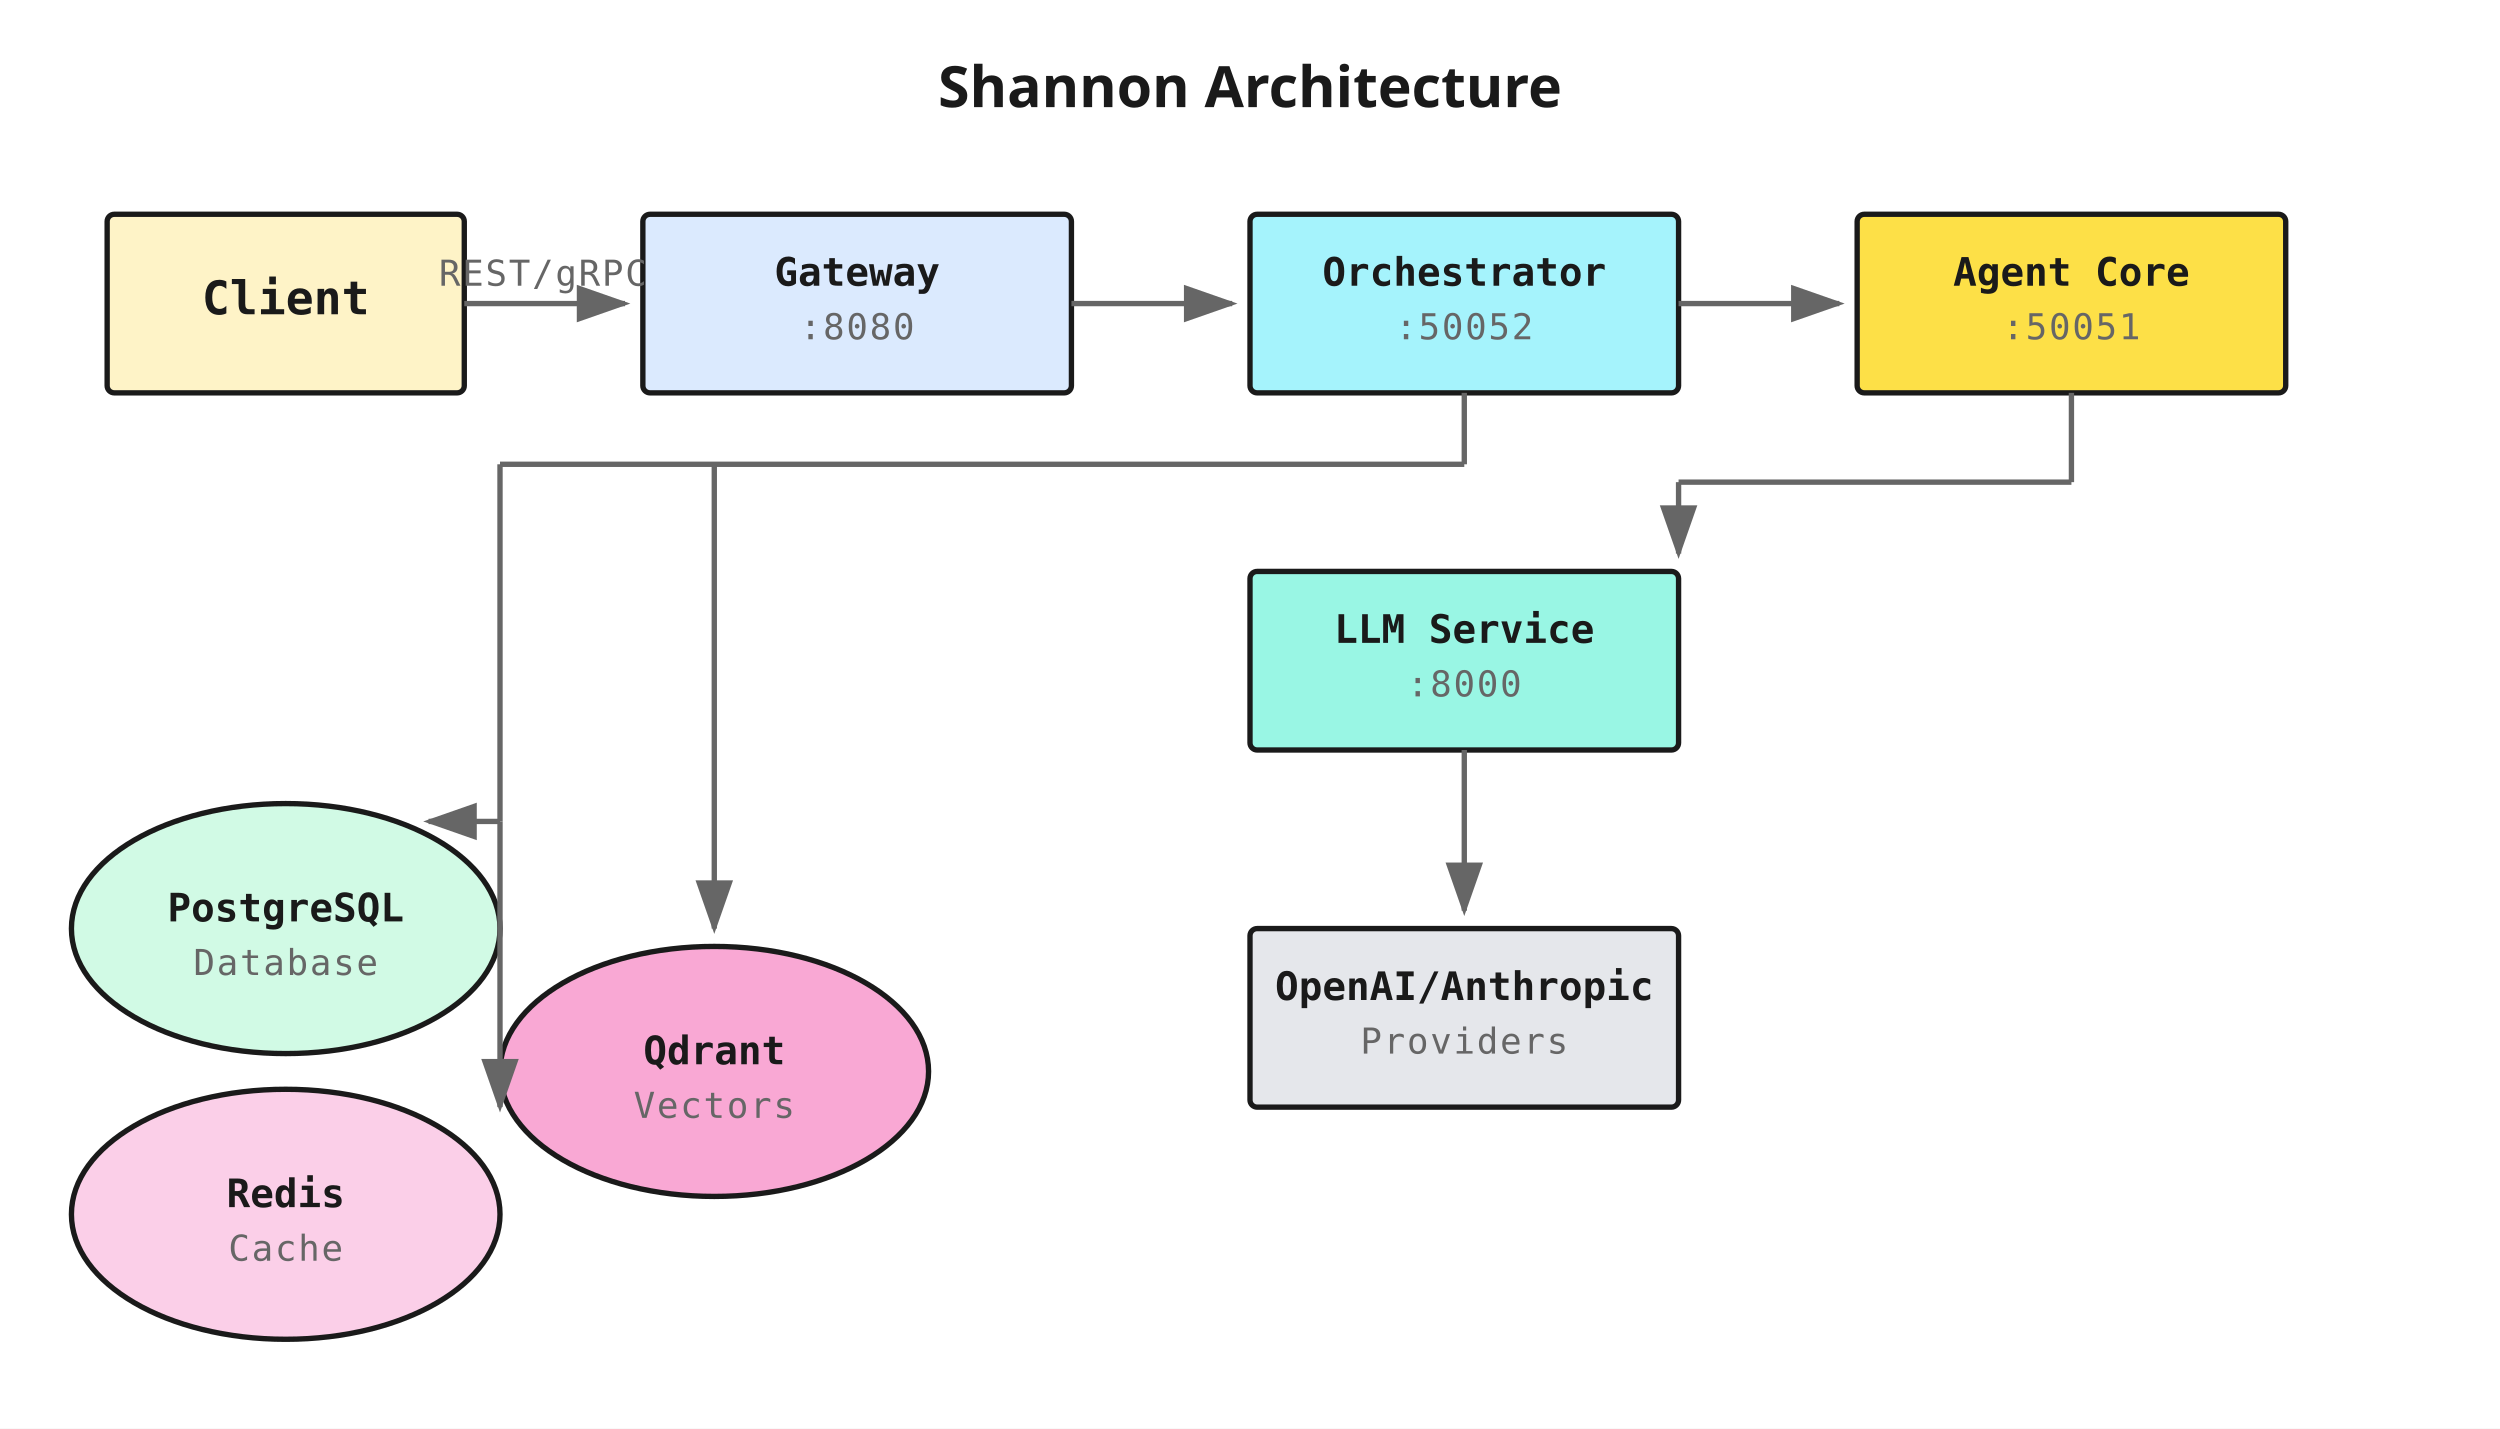
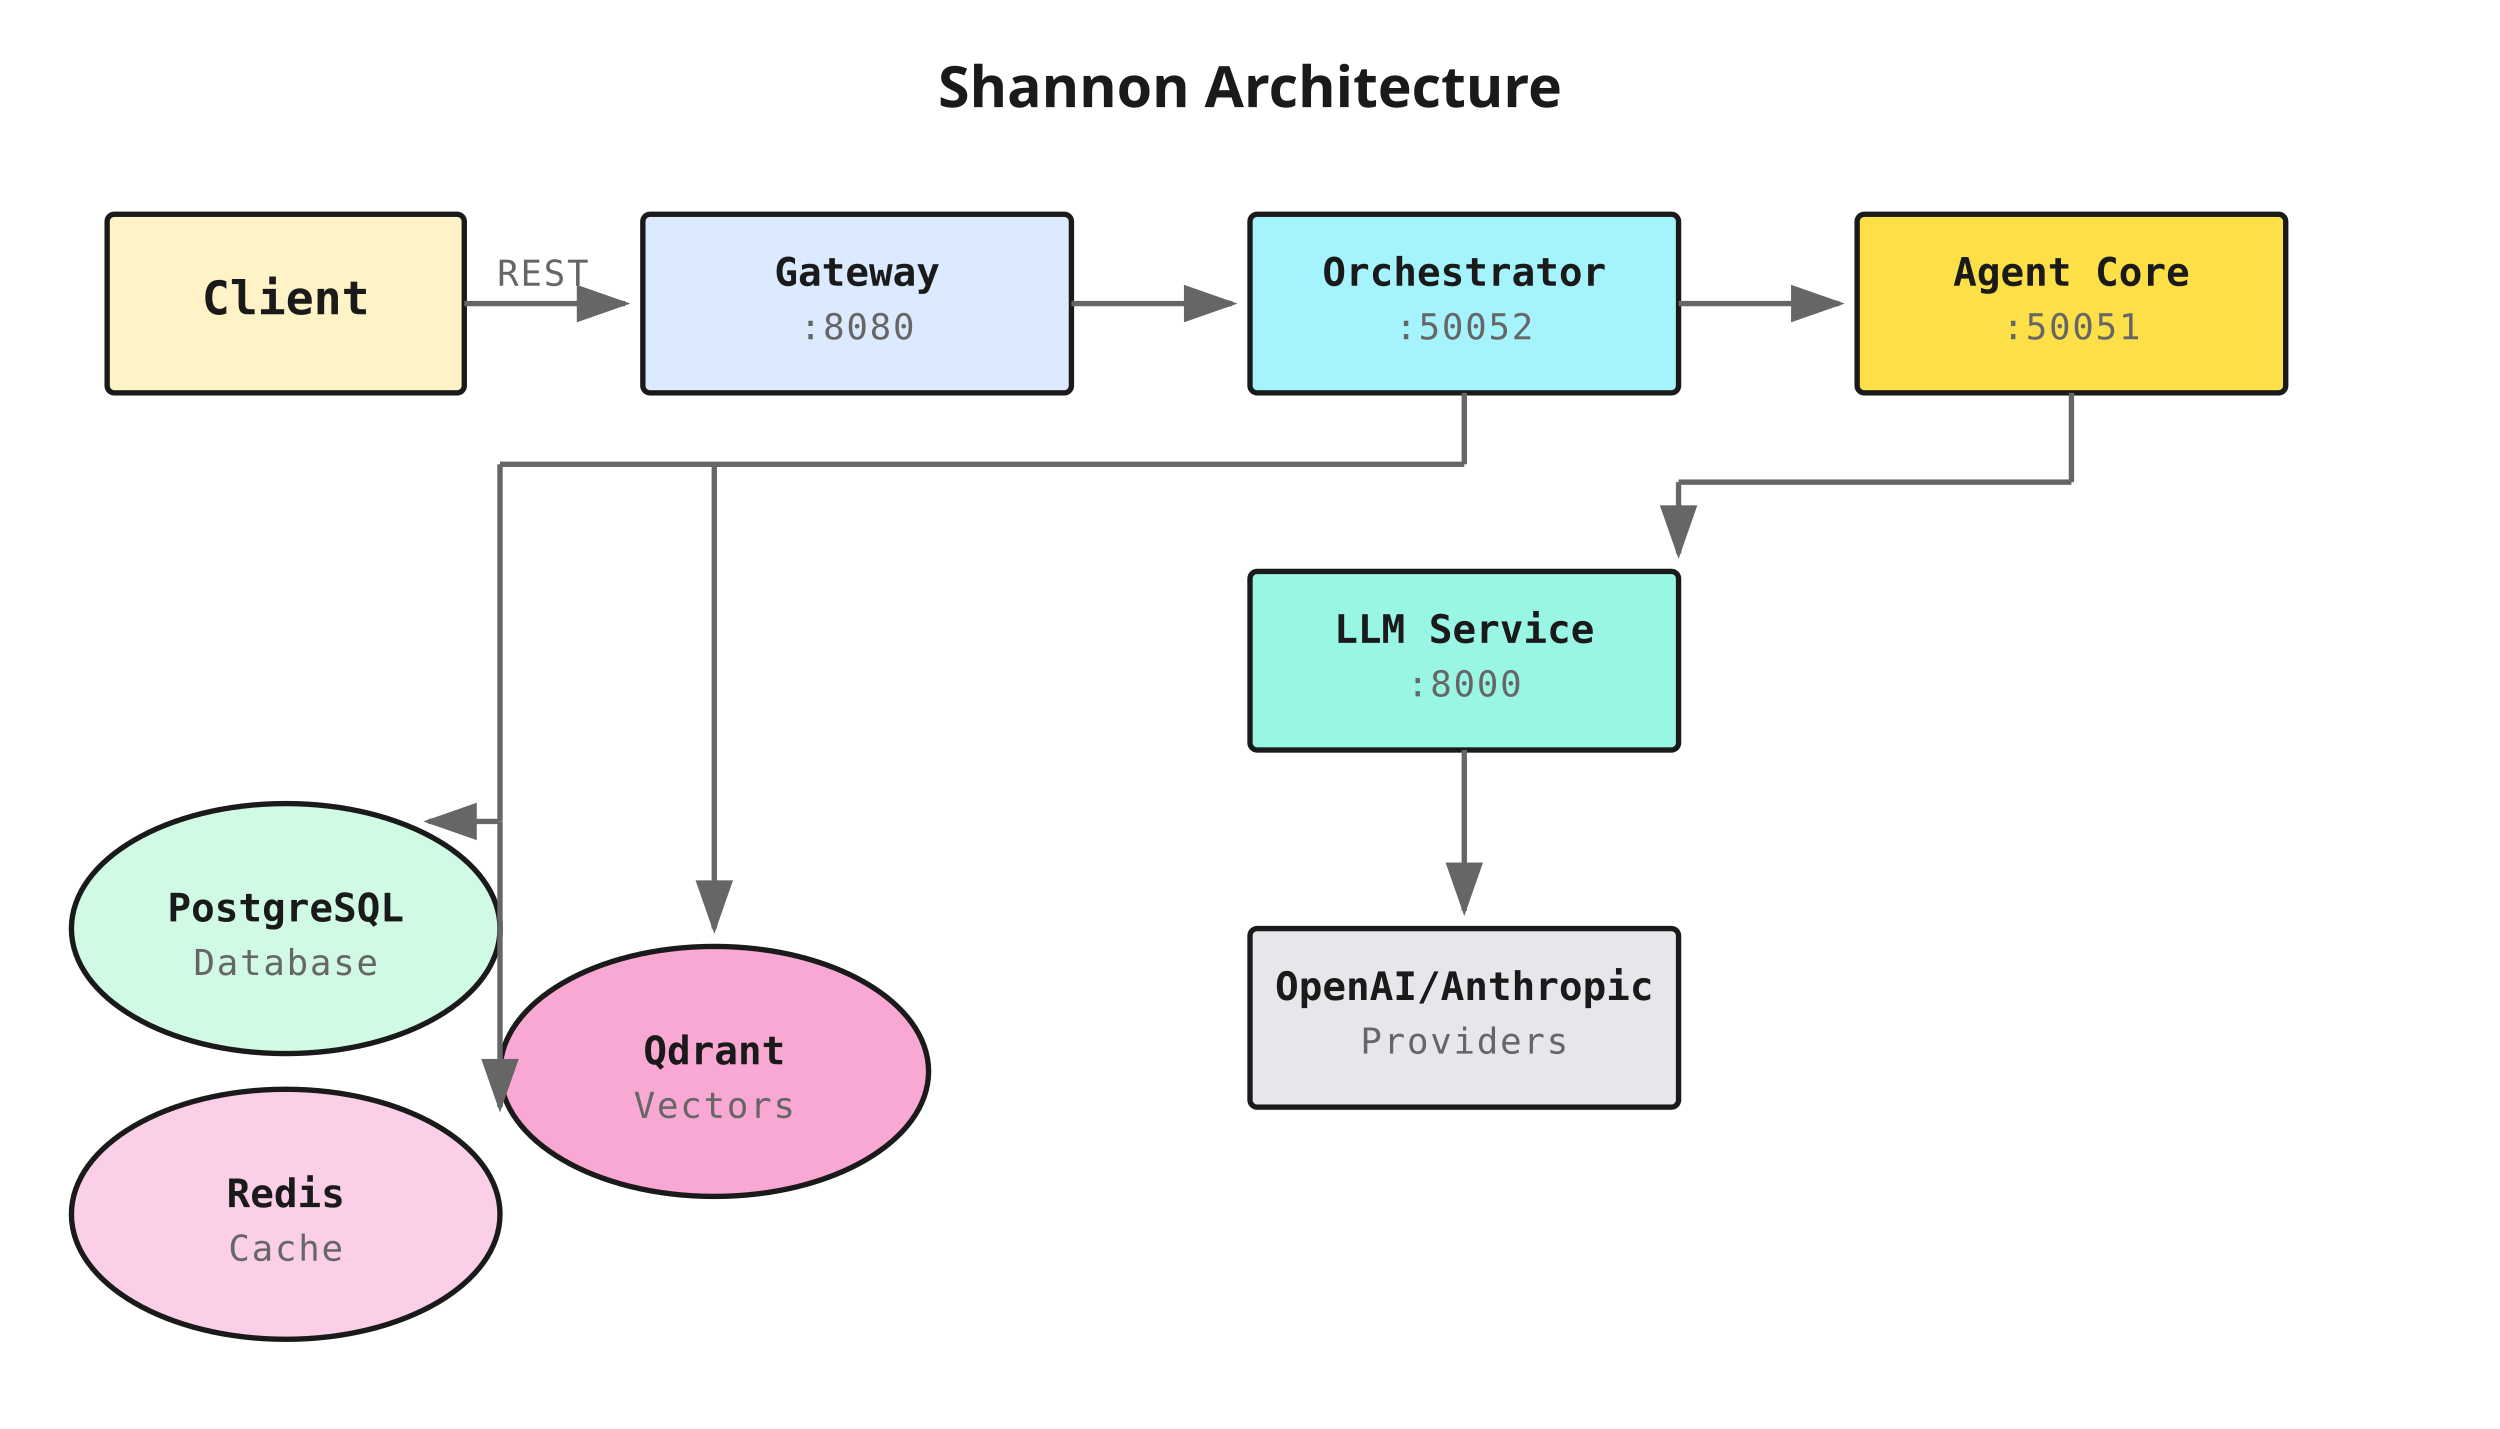
<svg xmlns="http://www.w3.org/2000/svg" viewBox="0 0 700 400">
  <defs>
    <style>
      .label { font: 500 10px 'SF Mono', 'Menlo', 'Monaco', monospace; fill: #666; text-anchor: middle; letter-spacing: 0.5px; }
      .box-text { font: 600 13px 'SF Mono', 'Menlo', 'Monaco', monospace; fill: #1a1a1a; text-anchor: middle; }
      .box-text-sm { font: 600 11px 'SF Mono', 'Menlo', 'Monaco', monospace; fill: #1a1a1a; text-anchor: middle; }
      .title { font: 700 16px 'SF Mono', 'PingFang SC', sans-serif; fill: #1a1a1a; text-anchor: middle; }
    </style>
    <marker id="arrow" markerWidth="10" markerHeight="7" refX="9" refY="3.5" orient="auto">
      <polygon points="0 0, 10 3.5, 0 7" fill="#666" />
    </marker>
  </defs>
  <rect width="700" height="400" fill="#fff" />
  <text x="350" y="30" class="title">Shannon Architecture</text>
  <rect x="30" y="60" width="100" height="50" fill="#fef3c7" stroke="#1a1a1a" stroke-width="1.5" rx="2" />
  <text x="80" y="88" class="box-text">Client</text>
  <rect x="180" y="60" width="120" height="50" fill="#dbeafe" stroke="#1a1a1a" stroke-width="1.5" rx="2" />
  <text x="240" y="80" class="box-text-sm">Gateway</text>
  <text x="240" y="95" class="label">:8080</text>
  <rect x="350" y="60" width="120" height="50" fill="#a5f3fc" stroke="#1a1a1a" stroke-width="1.5" rx="2" />
  <text x="410" y="80" class="box-text-sm">Orchestrator</text>
  <text x="410" y="95" class="label">:50052</text>
  <rect x="520" y="60" width="120" height="50" fill="#fde047" stroke="#1a1a1a" stroke-width="1.5" rx="2" />
  <text x="580" y="80" class="box-text-sm">Agent Core</text>
  <text x="580" y="95" class="label">:50051</text>
  <rect x="350" y="160" width="120" height="50" fill="#99f6e4" stroke="#1a1a1a" stroke-width="1.5" rx="2" />
  <text x="410" y="180" class="box-text-sm">LLM Service</text>
  <text x="410" y="195" class="label">:8000</text>
  <rect x="350" y="260" width="120" height="50" fill="#e5e7eb" stroke="#1a1a1a" stroke-width="1.5" rx="2" />
  <text x="410" y="280" class="box-text-sm">OpenAI/Anthropic</text>
  <text x="410" y="295" class="label">Providers</text>
  <ellipse cx="80" cy="260" rx="60" ry="35" fill="#d1fae5" stroke="#1a1a1a" stroke-width="1.5" />
  <text x="80" y="258" class="box-text-sm">PostgreSQL</text>
  <text x="80" y="273" class="label">Database</text>
  <ellipse cx="80" cy="340" rx="60" ry="35" fill="#fbcfe8" stroke="#1a1a1a" stroke-width="1.5" />
  <text x="80" y="338" class="box-text-sm">Redis</text>
  <text x="80" y="353" class="label">Cache</text>
  <ellipse cx="200" cy="300" rx="60" ry="35" fill="#f9a8d4" stroke="#1a1a1a" stroke-width="1.5" />
  <text x="200" y="298" class="box-text-sm">Qdrant</text>
  <text x="200" y="313" class="label">Vectors</text>
  <line x1="130" y1="85" x2="175" y2="85" stroke="#666" stroke-width="1.5" marker-end="url(#arrow)" />
-   <text x="152" y="80" class="label">REST/gRPC</text>
+   <text x="152" y="80" class="label">REST</text>
  <line x1="300" y1="85" x2="345" y2="85" stroke="#666" stroke-width="1.5" marker-end="url(#arrow)" />
  <line x1="470" y1="85" x2="515" y2="85" stroke="#666" stroke-width="1.5" marker-end="url(#arrow)" />
  <line x1="580" y1="110" x2="580" y2="135" stroke="#666" stroke-width="1.5" />
  <line x1="580" y1="135" x2="470" y2="135" stroke="#666" stroke-width="1.5" />
  <line x1="470" y1="135" x2="470" y2="155" stroke="#666" stroke-width="1.5" marker-end="url(#arrow)" />
  <line x1="410" y1="210" x2="410" y2="255" stroke="#666" stroke-width="1.5" marker-end="url(#arrow)" />
  <line x1="410" y1="110" x2="410" y2="130" stroke="#666" stroke-width="1.5" />
  <line x1="410" y1="130" x2="140" y2="130" stroke="#666" stroke-width="1.5" />
  <line x1="140" y1="130" x2="140" y2="230" stroke="#666" stroke-width="1.5" />
  <line x1="140" y1="230" x2="120" y2="230" stroke="#666" stroke-width="1.5" marker-end="url(#arrow)" />
  <line x1="140" y1="230" x2="140" y2="310" stroke="#666" stroke-width="1.5" marker-end="url(#arrow)" />
  <line x1="200" y1="130" x2="200" y2="260" stroke="#666" stroke-width="1.5" marker-end="url(#arrow)" />
</svg>
